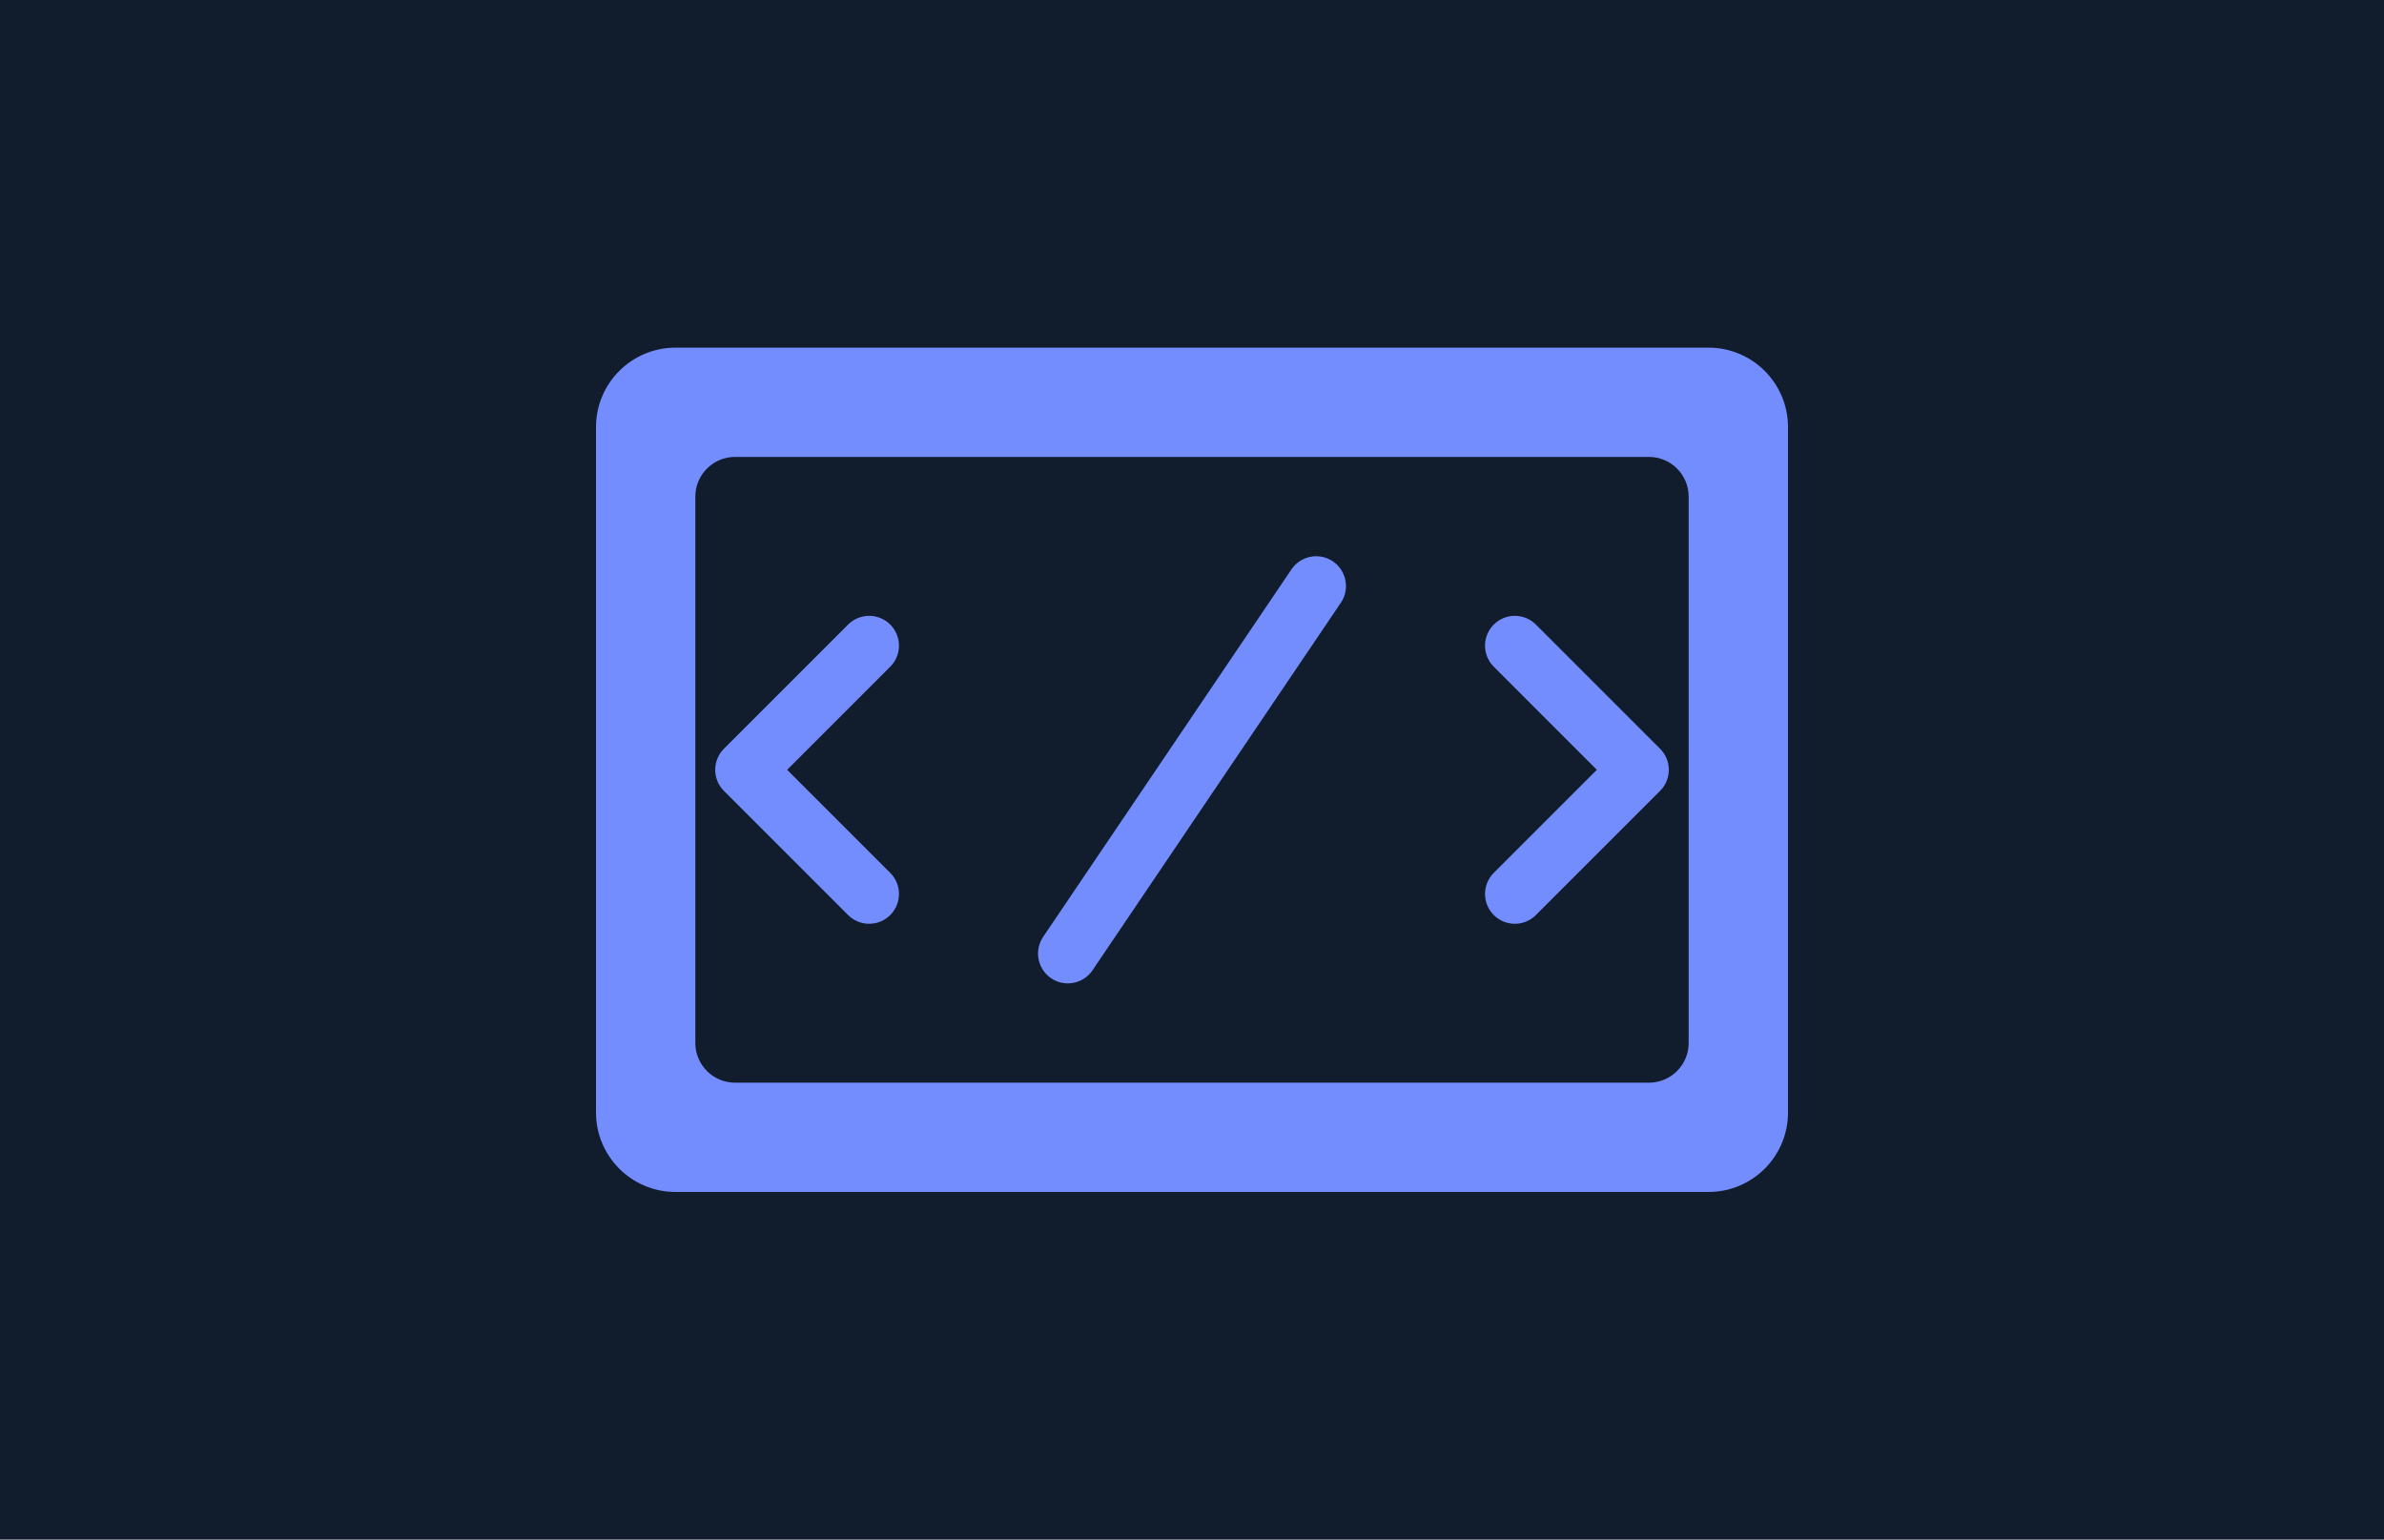
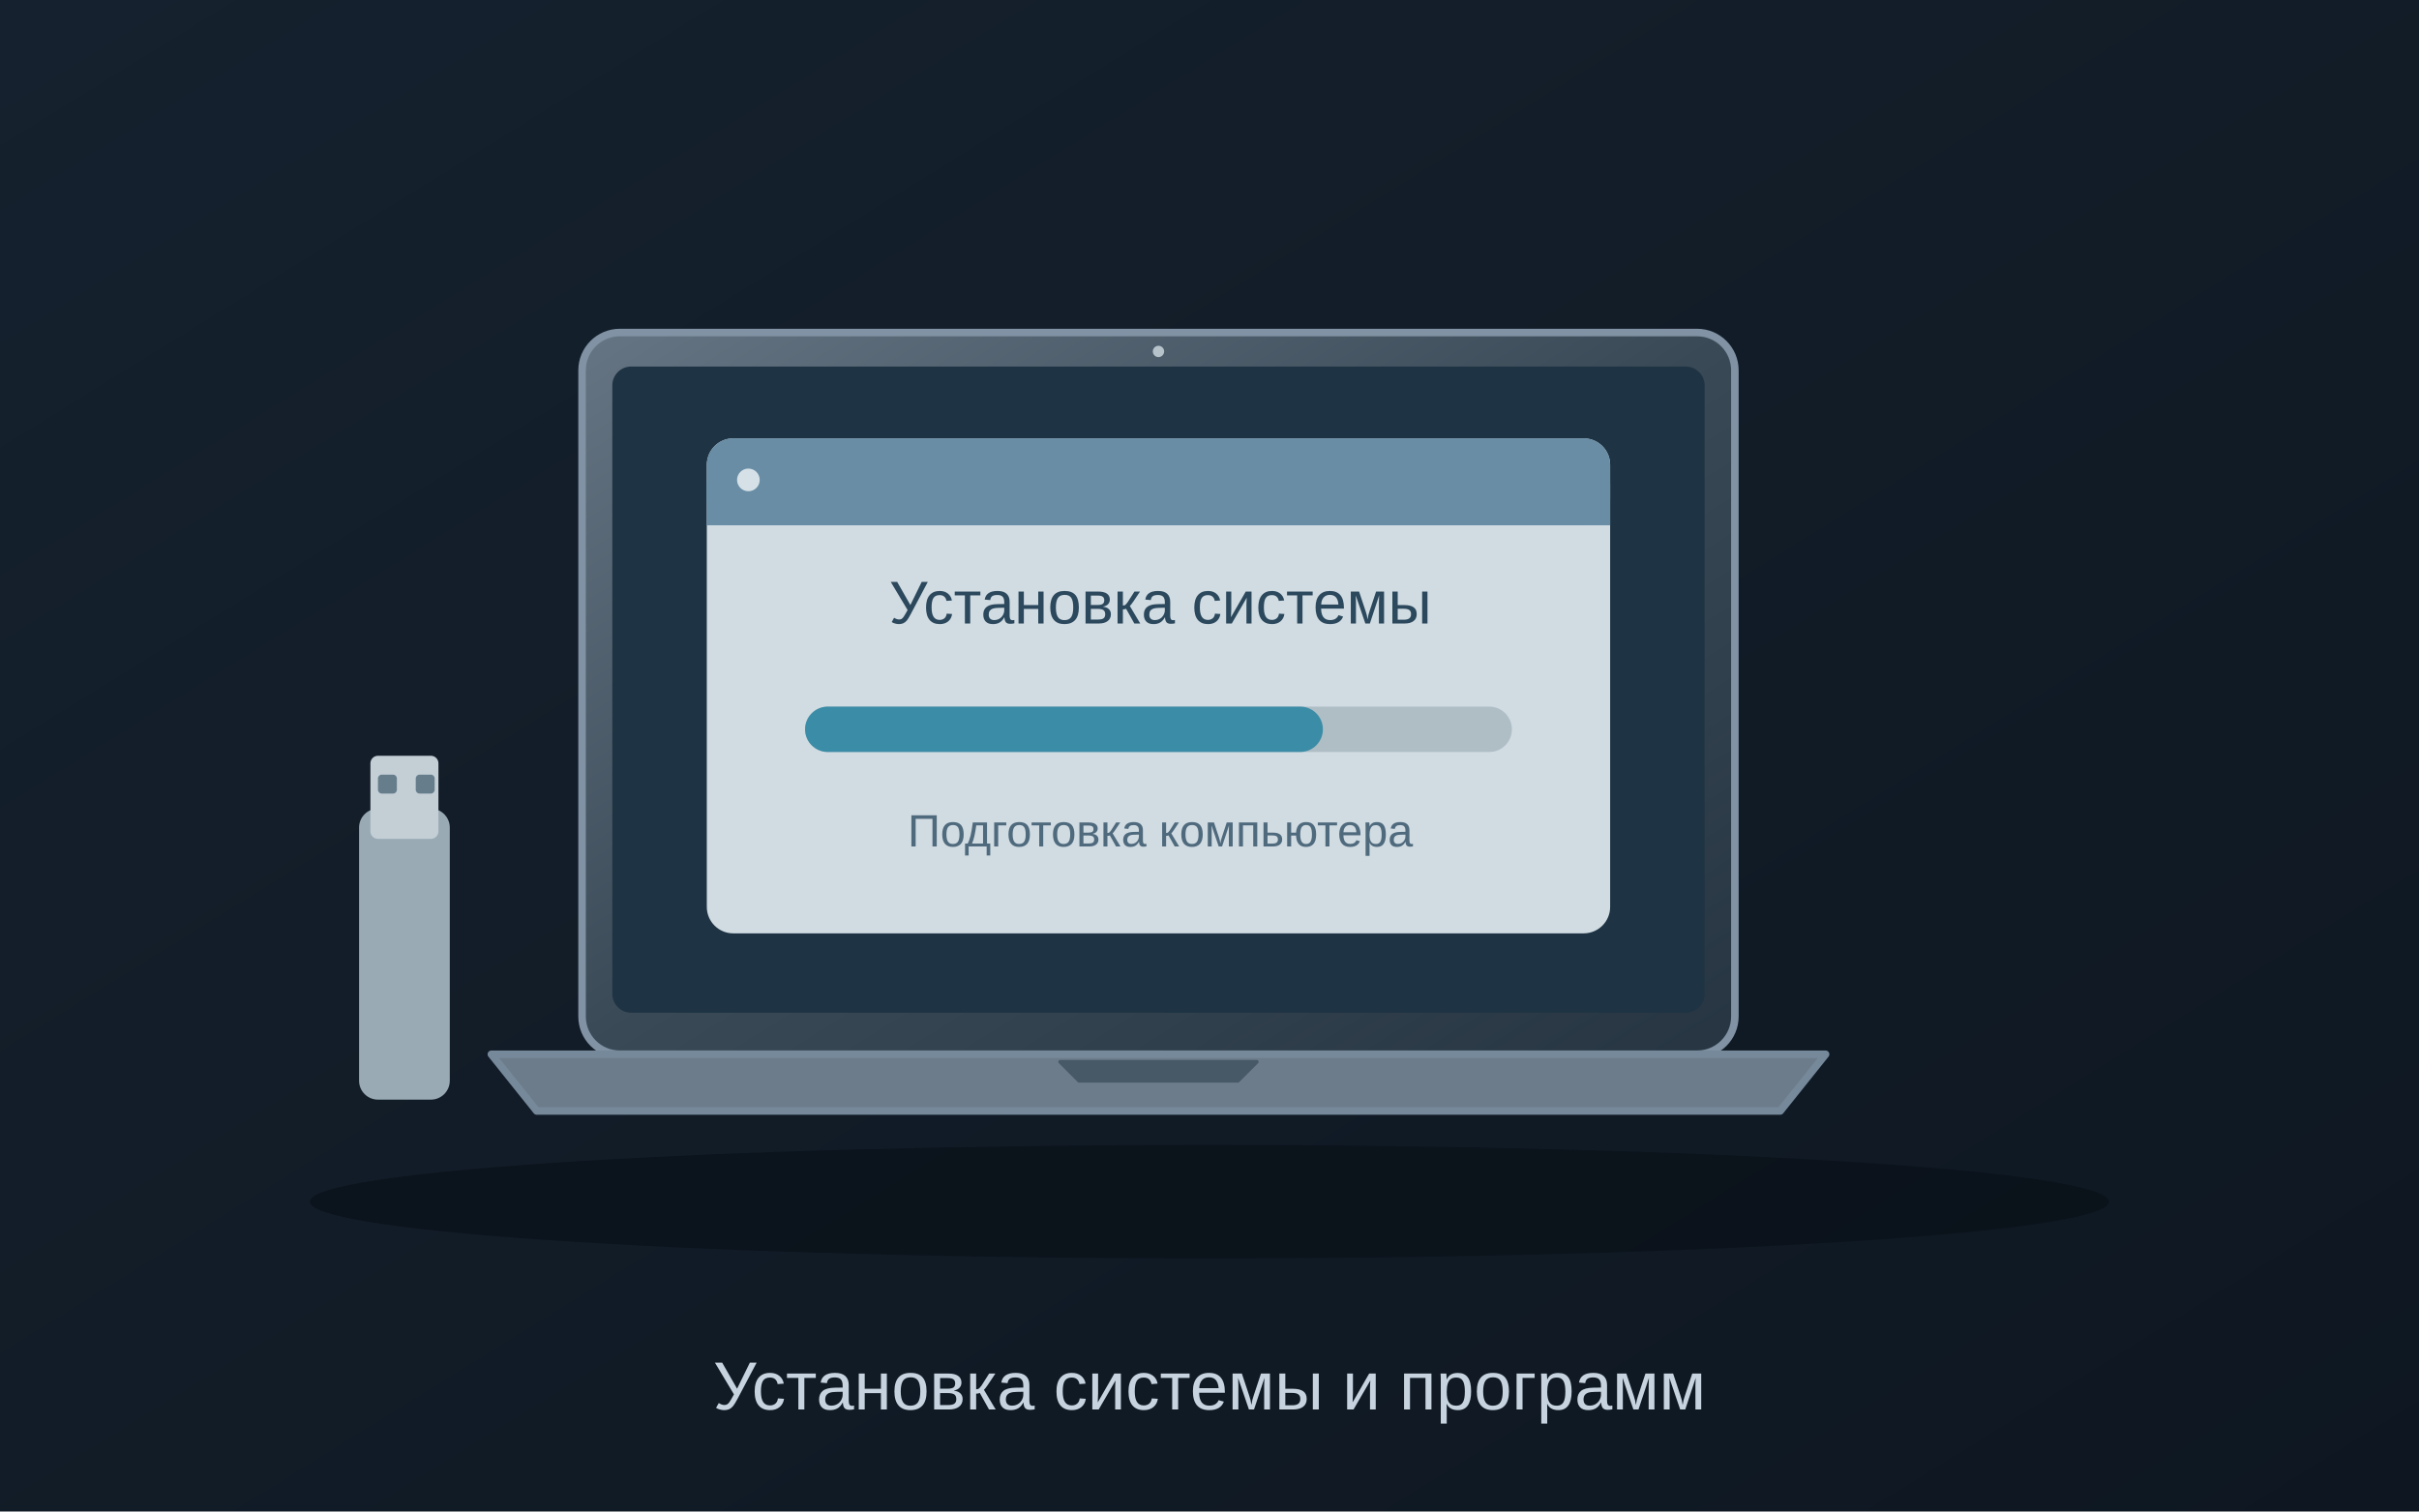
- <svg xmlns="http://www.w3.org/2000/svg" viewBox="0 0 480 310" role="img" aria-label="Установка программ">
-   <rect width="480" height="310" fill="#111d2c" />
-   <rect x="120" y="70" width="240" height="170" rx="16" fill="#738dff" />
-   <rect x="140" y="92" width="200" height="126" rx="8" fill="#111d2c" />
-   <path d="M175 130l-25 25 25 25M305 130l25 25-25 25M265 118l-50 74" stroke="#738dff" stroke-width="12" fill="none" stroke-linecap="round" stroke-linejoin="round" />
+ <svg xmlns="http://www.w3.org/2000/svg" viewBox="0 0 640 400" role="img" aria-labelledby="title desc">
+   <defs>
+     <linearGradient id="bg" x2="1" y2="1">
+       <stop stop-color="#15212e" />
+       <stop offset="1" stop-color="#0e1721" />
+     </linearGradient>
+     <linearGradient id="metal" x2="1" y2="1">
+       <stop stop-color="#657583" />
+       <stop offset=".5" stop-color="#394956" />
+       <stop offset="1" stop-color="#263541" />
+     </linearGradient>
+     <linearGradient id="glass" x2="1" y2="1">
+       <stop stop-color="#6ba6c1" />
+       <stop offset="1" stop-color="#28495e" />
+     </linearGradient>
+   </defs>
+   <rect x="0" y="0" width="640" height="400" rx="0" fill="url(#bg)" />
+   <ellipse cx="320" cy="318" rx="238" ry="15" fill="#080f17" opacity=".7" />
+   <rect x="154" y="88" width="305" height="191" rx="10" fill="url(#metal)" stroke="#8092a3" stroke-width="2" />
+   <rect x="162" y="97" width="289" height="171" rx="5" fill="#1e3343" />
+   <circle cx="306.5" cy="93" r="1.5" fill="#b6c3cb" />
+   <path d="M130 279h353l-12 15H142Z" stroke="#75899a" stroke-width="2" fill="#6d7c8a" stroke-linecap="round" stroke-linejoin="round" />
+   <path d="M280.5 281h52l-5 5h-42Z" stroke="#475867" stroke-width="1" fill="#475867" stroke-linecap="round" stroke-linejoin="round" />
+   <rect x="187" y="116" width="239" height="131" rx="7" fill="#d0dbe2" />
+   <rect x="187" y="116" width="239" height="23" rx="7" fill="#688da5" />
+   <rect x="187" y="128" width="239" height="11" rx="0" fill="#688da5" />
+   <circle cx="198" cy="127" r="3" fill="#d6e1e7" />
+   <text x="307" y="165" font-family="Arial, sans-serif" font-size="16" font-weight="500" fill="#2b485c" text-anchor="middle">Установка системы</text>
+   <rect x="213" y="187" width="187" height="12" rx="6" fill="#afbdc5" />
+   <rect x="213" y="187" width="137" height="12" rx="6" fill="#3b8ca6" />
+   <text x="307" y="224" font-family="Arial, sans-serif" font-size="12" font-weight="500" fill="#4f6a7d" text-anchor="middle">Подготовка компьютера</text>
+   <rect x="95" y="214" width="24" height="77" rx="5" fill="#99aab4" />
+   <rect x="98" y="200" width="18" height="22" rx="2" fill="#c3ced5" />
+   <rect x="100" y="205" width="5" height="5" rx="1" fill="#667d8c" />
+   <rect x="110" y="205" width="5" height="5" rx="1" fill="#667d8c" />
+   <text x="320" y="373" font-family="Arial, sans-serif" font-size="18" font-weight="500" fill="#c7d4df" text-anchor="middle">Установка системы и программ</text>
</svg>
